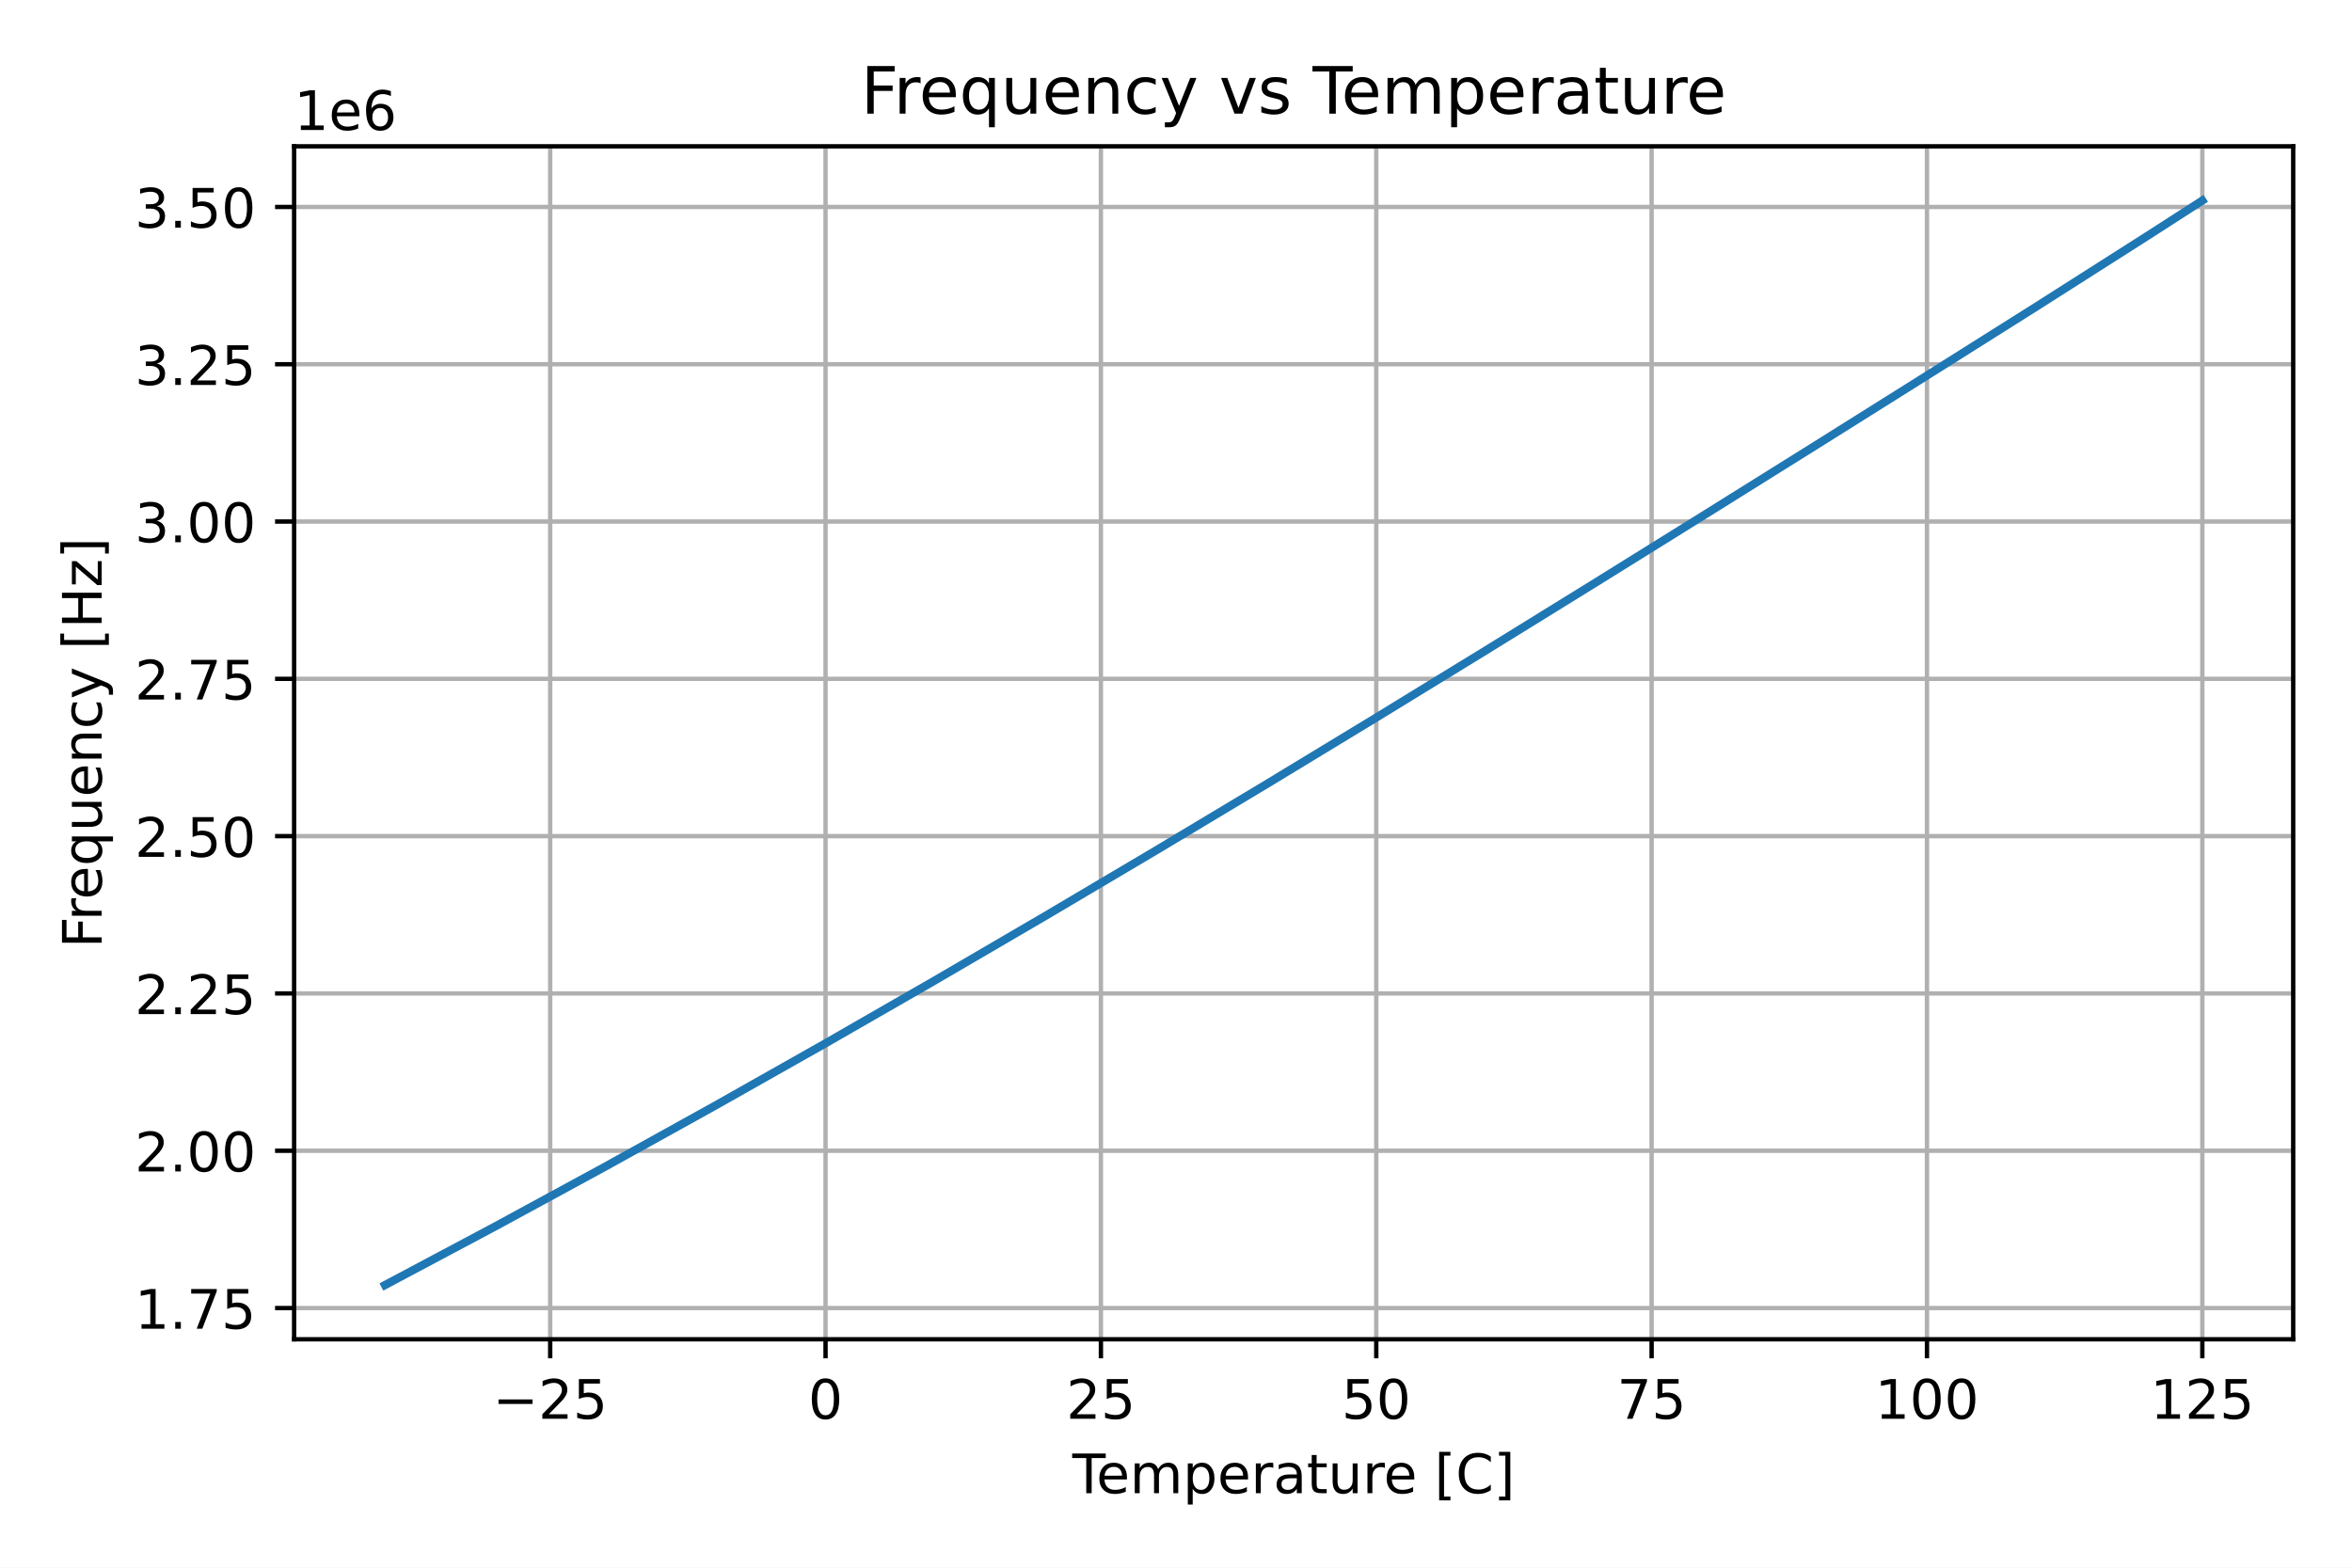
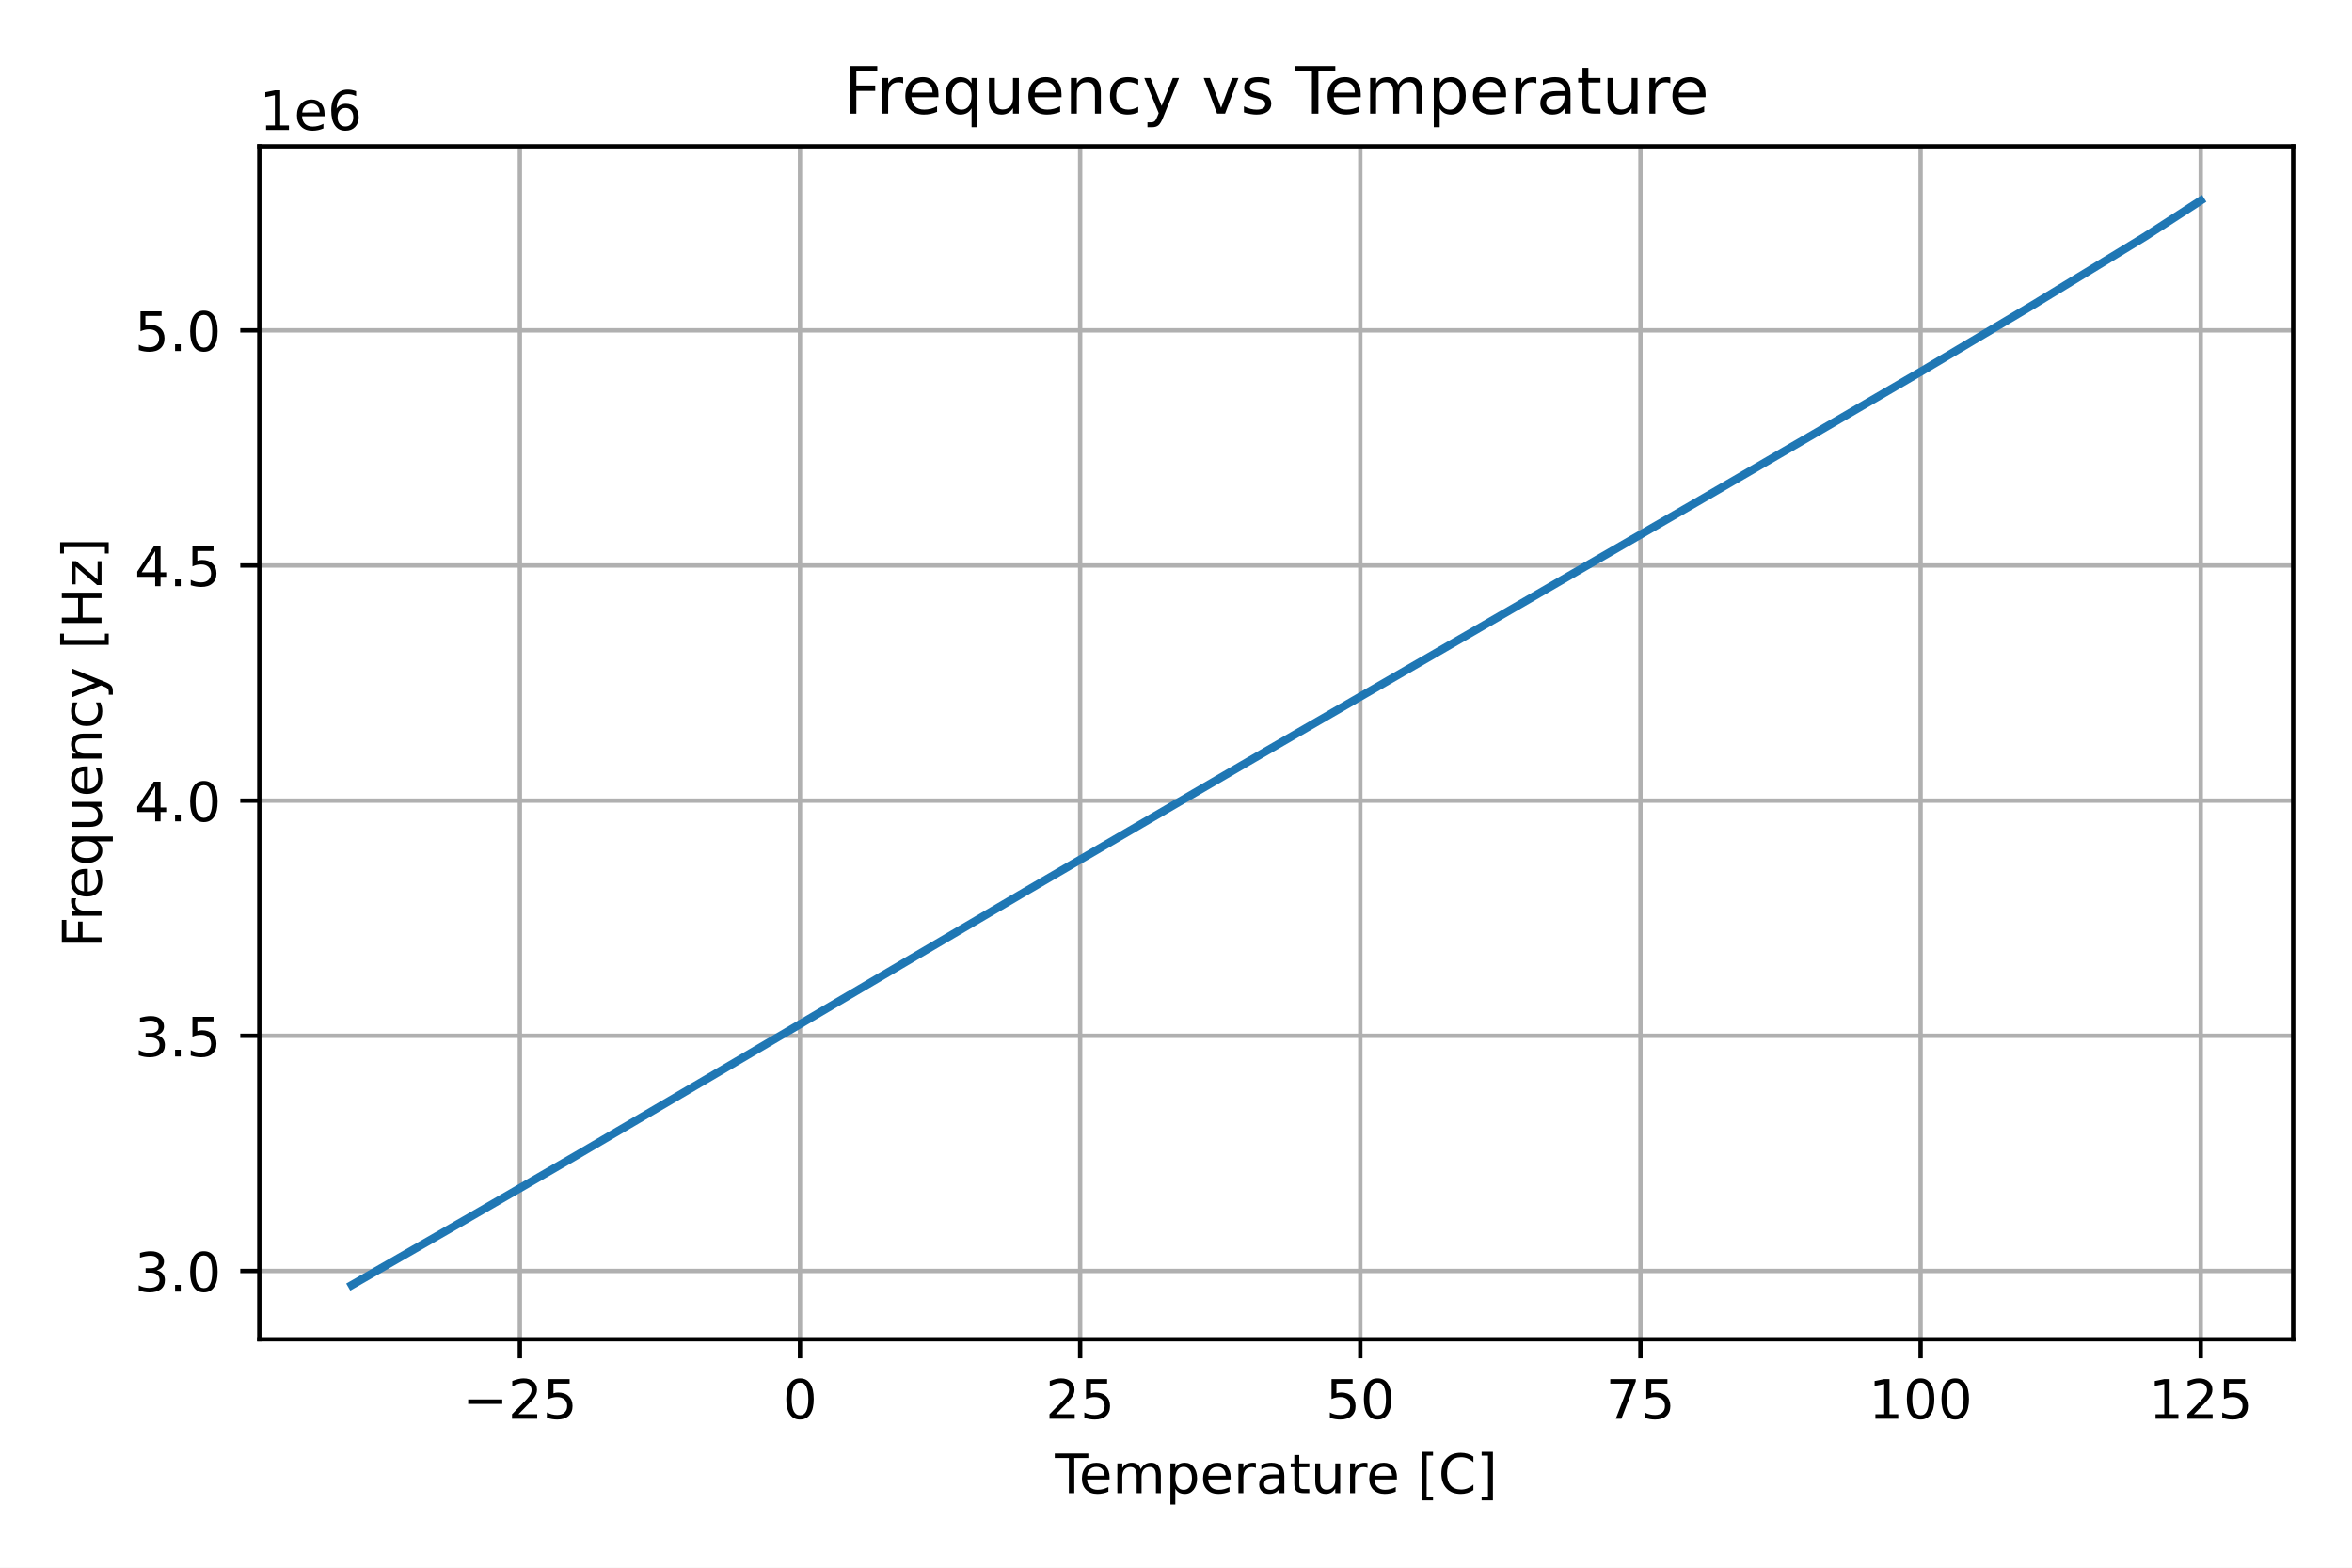
<svg xmlns="http://www.w3.org/2000/svg" xmlns:xlink="http://www.w3.org/1999/xlink" width="432pt" height="288pt" viewBox="0 0 432 288" version="1.1">
  <defs>
    <style type="text/css">*{stroke-linejoin: round; stroke-linecap: butt}</style>
  </defs>
  <g id="figure_1">
    <g id="patch_1">
      <path d="M 0 288  L 432 288  L 432 0  L 0 0  z " style="fill: #ffffff" />
    </g>
    <g id="axes_1">
      <g id="patch_2">
-         <path d="M 54.02 246.04  L 421.2 246.04  L 421.2 26.88  L 54.02 26.88  z " style="fill: #ffffff" />
+         <path d="M 47.63 246.04  L 421.2 246.04  L 421.2 26.88  L 47.63 26.88  z " style="fill: #ffffff" />
      </g>
      <g id="matplotlib.axis_1">
        <g id="xtick_1">
          <g id="line2d_1">
-             <path d="M 101.055 246.04  L 101.055 26.88  " clip-path="url(#p114d28487b)" style="fill: none; stroke: #b0b0b0; stroke-width: 0.8; stroke-linecap: square" />
+             <path d="M 95.484 246.04  L 95.484 26.88  " clip-path="url(#p0d66de7eac)" style="fill: none; stroke: #b0b0b0; stroke-width: 0.8; stroke-linecap: square" />
          </g>
          <g id="line2d_2">
            <defs>
-               <path id="m4a5ccade51" d="M 0 0  L 0 3.5  " style="stroke: #000000; stroke-width: 0.8" />
-             </defs>
-             <g>
-               <use xlink:href="#m4a5ccade51" x="101.055" y="246.04" style="stroke: #000000; stroke-width: 0.8" />
+               <path id="m27288f7669" d="M 0 0  L 0 3.5  " style="stroke: #000000; stroke-width: 0.8" />
+             </defs>
+             <g>
+               <use xlink:href="#m27288f7669" x="95.484" y="246.04" style="stroke: #000000; stroke-width: 0.8" />
            </g>
          </g>
          <g id="text_1">
-             <g transform="translate(90.50311 260.6384) scale(0.1 -0.1)">
+             <g transform="translate(84.93166 260.6384) scale(0.1 -0.1)">
              <defs>
                <path id="DejaVuSans-2212" d="M 678 2272  L 4684 2272  L 4684 1741  L 678 1741  L 678 2272  z " transform="scale(0.015625)" />
                <path id="DejaVuSans-32" d="M 1228 531  L 3431 531  L 3431 0  L 469 0  L 469 531  Q 828 903 1448 1529  Q 2069 2156 2228 2338  Q 2531 2678 2651 2914  Q 2772 3150 2772 3378  Q 2772 3750 2511 3984  Q 2250 4219 1831 4219  Q 1534 4219 1204 4116  Q 875 4013 500 3803  L 500 4441  Q 881 4594 1212 4672  Q 1544 4750 1819 4750  Q 2544 4750 2975 4387  Q 3406 4025 3406 3419  Q 3406 3131 3298 2873  Q 3191 2616 2906 2266  Q 2828 2175 2409 1742  Q 1991 1309 1228 531  z " transform="scale(0.015625)" />
                <path id="DejaVuSans-35" d="M 691 4666  L 3169 4666  L 3169 4134  L 1269 4134  L 1269 2991  Q 1406 3038 1543 3061  Q 1681 3084 1819 3084  Q 2600 3084 3056 2656  Q 3513 2228 3513 1497  Q 3513 744 3044 326  Q 2575 -91 1722 -91  Q 1428 -91 1123 -41  Q 819 9 494 109  L 494 744  Q 775 591 1075 516  Q 1375 441 1709 441  Q 2250 441 2565 725  Q 2881 1009 2881 1497  Q 2881 1984 2565 2268  Q 2250 2553 1709 2553  Q 1456 2553 1204 2497  Q 953 2441 691 2322  L 691 4666  z " transform="scale(0.015625)" />
              </defs>
              <use xlink:href="#DejaVuSans-2212" />
              <use xlink:href="#DejaVuSans-32" transform="translate(83.78906 0)" />
              <use xlink:href="#DejaVuSans-35" transform="translate(147.4121 0)" />
            </g>
          </g>
        </g>
        <g id="xtick_2">
          <g id="line2d_3">
-             <path d="M 151.631 246.04  L 151.631 26.88  " clip-path="url(#p114d28487b)" style="fill: none; stroke: #b0b0b0; stroke-width: 0.8; stroke-linecap: square" />
+             <path d="M 146.94 246.04  L 146.94 26.88  " clip-path="url(#p0d66de7eac)" style="fill: none; stroke: #b0b0b0; stroke-width: 0.8; stroke-linecap: square" />
          </g>
          <g id="line2d_4">
            <g>
-               <use xlink:href="#m4a5ccade51" x="151.631" y="246.04" style="stroke: #000000; stroke-width: 0.8" />
+               <use xlink:href="#m27288f7669" x="146.94" y="246.04" style="stroke: #000000; stroke-width: 0.8" />
            </g>
          </g>
          <g id="text_2">
-             <g transform="translate(148.45 260.6384) scale(0.1 -0.1)">
+             <g transform="translate(143.7587 260.6384) scale(0.1 -0.1)">
              <defs>
                <path id="DejaVuSans-30" d="M 2034 4250  Q 1547 4250 1301 3770  Q 1056 3291 1056 2328  Q 1056 1369 1301 889  Q 1547 409 2034 409  Q 2525 409 2770 889  Q 3016 1369 3016 2328  Q 3016 3291 2770 3770  Q 2525 4250 2034 4250  z M 2034 4750  Q 2819 4750 3233 4129  Q 3647 3509 3647 2328  Q 3647 1150 3233 529  Q 2819 -91 2034 -91  Q 1250 -91 836 529  Q 422 1150 422 2328  Q 422 3509 836 4129  Q 1250 4750 2034 4750  z " transform="scale(0.015625)" />
              </defs>
              <use xlink:href="#DejaVuSans-30" />
            </g>
          </g>
        </g>
        <g id="xtick_3">
          <g id="line2d_5">
-             <path d="M 202.207 246.04  L 202.207 26.88  " clip-path="url(#p114d28487b)" style="fill: none; stroke: #b0b0b0; stroke-width: 0.8; stroke-linecap: square" />
+             <path d="M 198.396 246.04  L 198.396 26.88  " clip-path="url(#p0d66de7eac)" style="fill: none; stroke: #b0b0b0; stroke-width: 0.8; stroke-linecap: square" />
          </g>
          <g id="line2d_6">
            <g>
-               <use xlink:href="#m4a5ccade51" x="202.207" y="246.04" style="stroke: #000000; stroke-width: 0.8" />
+               <use xlink:href="#m27288f7669" x="198.396" y="246.04" style="stroke: #000000; stroke-width: 0.8" />
            </g>
          </g>
          <g id="text_3">
-             <g transform="translate(195.8445 260.6384) scale(0.1 -0.1)">
+             <g transform="translate(192.0334 260.6384) scale(0.1 -0.1)">
              <use xlink:href="#DejaVuSans-32" />
              <use xlink:href="#DejaVuSans-35" transform="translate(63.62305 0)" />
            </g>
          </g>
        </g>
        <g id="xtick_4">
          <g id="line2d_7">
-             <path d="M 252.783 246.04  L 252.783 26.88  " clip-path="url(#p114d28487b)" style="fill: none; stroke: #b0b0b0; stroke-width: 0.8; stroke-linecap: square" />
+             <path d="M 249.852 246.04  L 249.852 26.88  " clip-path="url(#p0d66de7eac)" style="fill: none; stroke: #b0b0b0; stroke-width: 0.8; stroke-linecap: square" />
          </g>
          <g id="line2d_8">
            <g>
-               <use xlink:href="#m4a5ccade51" x="252.783" y="246.04" style="stroke: #000000; stroke-width: 0.8" />
+               <use xlink:href="#m27288f7669" x="249.852" y="246.04" style="stroke: #000000; stroke-width: 0.8" />
            </g>
          </g>
          <g id="text_4">
-             <g transform="translate(246.4202 260.6384) scale(0.1 -0.1)">
+             <g transform="translate(243.4893 260.6384) scale(0.1 -0.1)">
              <use xlink:href="#DejaVuSans-35" />
              <use xlink:href="#DejaVuSans-30" transform="translate(63.62305 0)" />
            </g>
          </g>
        </g>
        <g id="xtick_5">
          <g id="line2d_9">
-             <path d="M 303.358 246.04  L 303.358 26.88  " clip-path="url(#p114d28487b)" style="fill: none; stroke: #b0b0b0; stroke-width: 0.8; stroke-linecap: square" />
+             <path d="M 301.308 246.04  L 301.308 26.88  " clip-path="url(#p0d66de7eac)" style="fill: none; stroke: #b0b0b0; stroke-width: 0.8; stroke-linecap: square" />
          </g>
          <g id="line2d_10">
            <g>
-               <use xlink:href="#m4a5ccade51" x="303.358" y="246.04" style="stroke: #000000; stroke-width: 0.8" />
+               <use xlink:href="#m27288f7669" x="301.308" y="246.04" style="stroke: #000000; stroke-width: 0.8" />
            </g>
          </g>
          <g id="text_5">
-             <g transform="translate(296.996 260.6384) scale(0.1 -0.1)">
+             <g transform="translate(294.9452 260.6384) scale(0.1 -0.1)">
              <defs>
                <path id="DejaVuSans-37" d="M 525 4666  L 3525 4666  L 3525 4397  L 1831 0  L 1172 0  L 2766 4134  L 525 4134  L 525 4666  z " transform="scale(0.015625)" />
              </defs>
              <use xlink:href="#DejaVuSans-37" />
              <use xlink:href="#DejaVuSans-35" transform="translate(63.62305 0)" />
            </g>
          </g>
        </g>
        <g id="xtick_6">
          <g id="line2d_11">
-             <path d="M 353.934 246.04  L 353.934 26.88  " clip-path="url(#p114d28487b)" style="fill: none; stroke: #b0b0b0; stroke-width: 0.8; stroke-linecap: square" />
+             <path d="M 352.764 246.04  L 352.764 26.88  " clip-path="url(#p0d66de7eac)" style="fill: none; stroke: #b0b0b0; stroke-width: 0.8; stroke-linecap: square" />
          </g>
          <g id="line2d_12">
            <g>
-               <use xlink:href="#m4a5ccade51" x="353.934" y="246.04" style="stroke: #000000; stroke-width: 0.8" />
+               <use xlink:href="#m27288f7669" x="352.764" y="246.04" style="stroke: #000000; stroke-width: 0.8" />
            </g>
          </g>
          <g id="text_6">
-             <g transform="translate(344.3905 260.6384) scale(0.1 -0.1)">
+             <g transform="translate(343.2199 260.6384) scale(0.1 -0.1)">
              <defs>
                <path id="DejaVuSans-31" d="M 794 531  L 1825 531  L 1825 4091  L 703 3866  L 703 4441  L 1819 4666  L 2450 4666  L 2450 531  L 3481 531  L 3481 0  L 794 0  L 794 531  z " transform="scale(0.015625)" />
              </defs>
              <use xlink:href="#DejaVuSans-31" />
              <use xlink:href="#DejaVuSans-30" transform="translate(63.62305 0)" />
              <use xlink:href="#DejaVuSans-30" transform="translate(127.2461 0)" />
            </g>
          </g>
        </g>
        <g id="xtick_7">
          <g id="line2d_13">
-             <path d="M 404.51 246.04  L 404.51 26.88  " clip-path="url(#p114d28487b)" style="fill: none; stroke: #b0b0b0; stroke-width: 0.8; stroke-linecap: square" />
+             <path d="M 404.22 246.04  L 404.22 26.88  " clip-path="url(#p0d66de7eac)" style="fill: none; stroke: #b0b0b0; stroke-width: 0.8; stroke-linecap: square" />
          </g>
          <g id="line2d_14">
            <g>
-               <use xlink:href="#m4a5ccade51" x="404.51" y="246.04" style="stroke: #000000; stroke-width: 0.8" />
+               <use xlink:href="#m27288f7669" x="404.22" y="246.04" style="stroke: #000000; stroke-width: 0.8" />
            </g>
          </g>
          <g id="text_7">
-             <g transform="translate(394.9663 260.6384) scale(0.1 -0.1)">
+             <g transform="translate(394.6758 260.6384) scale(0.1 -0.1)">
              <use xlink:href="#DejaVuSans-31" />
              <use xlink:href="#DejaVuSans-32" transform="translate(63.62305 0)" />
              <use xlink:href="#DejaVuSans-35" transform="translate(127.2461 0)" />
            </g>
          </g>
        </g>
        <g id="text_8">
-           <g transform="translate(196.9584 274.3166) scale(0.1 -0.1)">
+           <g transform="translate(193.7634 274.3166) scale(0.1 -0.1)">
            <defs>
              <path id="DejaVuSans-54" d="M -19 4666  L 3928 4666  L 3928 4134  L 2272 4134  L 2272 0  L 1638 0  L 1638 4134  L -19 4134  L -19 4666  z " transform="scale(0.015625)" />
              <path id="DejaVuSans-65" d="M 3597 1894  L 3597 1613  L 953 1613  Q 991 1019 1311 708  Q 1631 397 2203 397  Q 2534 397 2845 478  Q 3156 559 3463 722  L 3463 178  Q 3153 47 2828 -22  Q 2503 -91 2169 -91  Q 1331 -91 842 396  Q 353 884 353 1716  Q 353 2575 817 3079  Q 1281 3584 2069 3584  Q 2775 3584 3186 3129  Q 3597 2675 3597 1894  z M 3022 2063  Q 3016 2534 2758 2815  Q 2500 3097 2075 3097  Q 1594 3097 1305 2825  Q 1016 2553 972 2059  L 3022 2063  z " transform="scale(0.015625)" />
              <path id="DejaVuSans-6d" d="M 3328 2828  Q 3544 3216 3844 3400  Q 4144 3584 4550 3584  Q 5097 3584 5394 3201  Q 5691 2819 5691 2113  L 5691 0  L 5113 0  L 5113 2094  Q 5113 2597 4934 2840  Q 4756 3084 4391 3084  Q 3944 3084 3684 2787  Q 3425 2491 3425 1978  L 3425 0  L 2847 0  L 2847 2094  Q 2847 2600 2669 2842  Q 2491 3084 2119 3084  Q 1678 3084 1418 2786  Q 1159 2488 1159 1978  L 1159 0  L 581 0  L 581 3500  L 1159 3500  L 1159 2956  Q 1356 3278 1631 3431  Q 1906 3584 2284 3584  Q 2666 3584 2933 3390  Q 3200 3197 3328 2828  z " transform="scale(0.015625)" />
              <path id="DejaVuSans-70" d="M 1159 525  L 1159 -1331  L 581 -1331  L 581 3500  L 1159 3500  L 1159 2969  Q 1341 3281 1617 3432  Q 1894 3584 2278 3584  Q 2916 3584 3314 3078  Q 3713 2572 3713 1747  Q 3713 922 3314 415  Q 2916 -91 2278 -91  Q 1894 -91 1617 61  Q 1341 213 1159 525  z M 3116 1747  Q 3116 2381 2855 2742  Q 2594 3103 2138 3103  Q 1681 3103 1420 2742  Q 1159 2381 1159 1747  Q 1159 1113 1420 752  Q 1681 391 2138 391  Q 2594 391 2855 752  Q 3116 1113 3116 1747  z " transform="scale(0.015625)" />
              <path id="DejaVuSans-72" d="M 2631 2963  Q 2534 3019 2420 3045  Q 2306 3072 2169 3072  Q 1681 3072 1420 2755  Q 1159 2438 1159 1844  L 1159 0  L 581 0  L 581 3500  L 1159 3500  L 1159 2956  Q 1341 3275 1631 3429  Q 1922 3584 2338 3584  Q 2397 3584 2469 3576  Q 2541 3569 2628 3553  L 2631 2963  z " transform="scale(0.015625)" />
              <path id="DejaVuSans-61" d="M 2194 1759  Q 1497 1759 1228 1600  Q 959 1441 959 1056  Q 959 750 1161 570  Q 1363 391 1709 391  Q 2188 391 2477 730  Q 2766 1069 2766 1631  L 2766 1759  L 2194 1759  z M 3341 1997  L 3341 0  L 2766 0  L 2766 531  Q 2569 213 2275 61  Q 1981 -91 1556 -91  Q 1019 -91 701 211  Q 384 513 384 1019  Q 384 1609 779 1909  Q 1175 2209 1959 2209  L 2766 2209  L 2766 2266  Q 2766 2663 2505 2880  Q 2244 3097 1772 3097  Q 1472 3097 1187 3025  Q 903 2953 641 2809  L 641 3341  Q 956 3463 1253 3523  Q 1550 3584 1831 3584  Q 2591 3584 2966 3190  Q 3341 2797 3341 1997  z " transform="scale(0.015625)" />
              <path id="DejaVuSans-74" d="M 1172 4494  L 1172 3500  L 2356 3500  L 2356 3053  L 1172 3053  L 1172 1153  Q 1172 725 1289 603  Q 1406 481 1766 481  L 2356 481  L 2356 0  L 1766 0  Q 1100 0 847 248  Q 594 497 594 1153  L 594 3053  L 172 3053  L 172 3500  L 594 3500  L 594 4494  L 1172 4494  z " transform="scale(0.015625)" />
              <path id="DejaVuSans-75" d="M 544 1381  L 544 3500  L 1119 3500  L 1119 1403  Q 1119 906 1312 657  Q 1506 409 1894 409  Q 2359 409 2629 706  Q 2900 1003 2900 1516  L 2900 3500  L 3475 3500  L 3475 0  L 2900 0  L 2900 538  Q 2691 219 2414 64  Q 2138 -91 1772 -91  Q 1169 -91 856 284  Q 544 659 544 1381  z M 1991 3584  L 1991 3584  z " transform="scale(0.015625)" />
              <path id="DejaVuSans-20" transform="scale(0.015625)" />
              <path id="DejaVuSans-5b" d="M 550 4863  L 1875 4863  L 1875 4416  L 1125 4416  L 1125 -397  L 1875 -397  L 1875 -844  L 550 -844  L 550 4863  z " transform="scale(0.015625)" />
              <path id="DejaVuSans-43" d="M 4122 4306  L 4122 3641  Q 3803 3938 3442 4084  Q 3081 4231 2675 4231  Q 1875 4231 1450 3742  Q 1025 3253 1025 2328  Q 1025 1406 1450 917  Q 1875 428 2675 428  Q 3081 428 3442 575  Q 3803 722 4122 1019  L 4122 359  Q 3791 134 3420 21  Q 3050 -91 2638 -91  Q 1578 -91 968 557  Q 359 1206 359 2328  Q 359 3453 968 4101  Q 1578 4750 2638 4750  Q 3056 4750 3426 4639  Q 3797 4528 4122 4306  z " transform="scale(0.015625)" />
              <path id="DejaVuSans-5d" d="M 1947 4863  L 1947 -844  L 622 -844  L 622 -397  L 1369 -397  L 1369 4416  L 622 4416  L 622 4863  L 1947 4863  z " transform="scale(0.015625)" />
            </defs>
            <use xlink:href="#DejaVuSans-54" />
            <use xlink:href="#DejaVuSans-65" transform="translate(44.08398 0)" />
            <use xlink:href="#DejaVuSans-6d" transform="translate(105.6074 0)" />
            <use xlink:href="#DejaVuSans-70" transform="translate(203.0195 0)" />
            <use xlink:href="#DejaVuSans-65" transform="translate(266.4961 0)" />
            <use xlink:href="#DejaVuSans-72" transform="translate(328.0195 0)" />
            <use xlink:href="#DejaVuSans-61" transform="translate(369.1328 0)" />
            <use xlink:href="#DejaVuSans-74" transform="translate(430.4121 0)" />
            <use xlink:href="#DejaVuSans-75" transform="translate(469.6211 0)" />
            <use xlink:href="#DejaVuSans-72" transform="translate(533 0)" />
            <use xlink:href="#DejaVuSans-65" transform="translate(571.8633 0)" />
            <use xlink:href="#DejaVuSans-20" transform="translate(633.3867 0)" />
            <use xlink:href="#DejaVuSans-5b" transform="translate(665.1738 0)" />
            <use xlink:href="#DejaVuSans-43" transform="translate(704.1875 0)" />
            <use xlink:href="#DejaVuSans-5d" transform="translate(774.0117 0)" />
          </g>
        </g>
      </g>
      <g id="matplotlib.axis_2">
        <g id="ytick_1">
          <g id="line2d_15">
-             <path d="M 54.02 240.301  L 421.2 240.301  " clip-path="url(#p114d28487b)" style="fill: none; stroke: #b0b0b0; stroke-width: 0.8; stroke-linecap: square" />
+             <path d="M 47.63 233.487  L 421.2 233.487  " clip-path="url(#p0d66de7eac)" style="fill: none; stroke: #b0b0b0; stroke-width: 0.8; stroke-linecap: square" />
          </g>
          <g id="line2d_16">
            <defs>
-               <path id="m161fe35171" d="M 0 0  L -3.5 0  " style="stroke: #000000; stroke-width: 0.8" />
-             </defs>
-             <g>
-               <use xlink:href="#m161fe35171" x="54.02" y="240.301" style="stroke: #000000; stroke-width: 0.8" />
+               <path id="m14bbee55b6" d="M 0 0  L -3.5 0  " style="stroke: #000000; stroke-width: 0.8" />
+             </defs>
+             <g>
+               <use xlink:href="#m14bbee55b6" x="47.63" y="233.487" style="stroke: #000000; stroke-width: 0.8" />
            </g>
          </g>
          <g id="text_9">
-             <g transform="translate(24.75437 244.1001) scale(0.1 -0.1)">
-               <defs>
+             <g transform="translate(24.72687 237.2858) scale(0.1 -0.1)">
+               <defs>
+                 <path id="DejaVuSans-33" d="M 2597 2516  Q 3050 2419 3304 2112  Q 3559 1806 3559 1356  Q 3559 666 3084 287  Q 2609 -91 1734 -91  Q 1441 -91 1130 -33  Q 819 25 488 141  L 488 750  Q 750 597 1062 519  Q 1375 441 1716 441  Q 2309 441 2620 675  Q 2931 909 2931 1356  Q 2931 1769 2642 2001  Q 2353 2234 1838 2234  L 1294 2234  L 1294 2753  L 1863 2753  Q 2328 2753 2575 2939  Q 2822 3125 2822 3475  Q 2822 3834 2567 4026  Q 2313 4219 1838 4219  Q 1578 4219 1281 4162  Q 984 4106 628 3988  L 628 4550  Q 988 4650 1302 4700  Q 1616 4750 1894 4750  Q 2613 4750 3031 4423  Q 3450 4097 3450 3541  Q 3450 3153 3228 2886  Q 3006 2619 2597 2516  z " transform="scale(0.015625)" />
                <path id="DejaVuSans-2e" d="M 684 794  L 1344 794  L 1344 0  L 684 0  L 684 794  z " transform="scale(0.015625)" />
              </defs>
-               <use xlink:href="#DejaVuSans-31" />
-               <use xlink:href="#DejaVuSans-2e" transform="translate(63.62305 0)" />
-               <use xlink:href="#DejaVuSans-37" transform="translate(95.41016 0)" />
-               <use xlink:href="#DejaVuSans-35" transform="translate(159.0332 0)" />
+               <use xlink:href="#DejaVuSans-33" />
+               <use xlink:href="#DejaVuSans-2e" transform="translate(63.62305 0)" />
+               <use xlink:href="#DejaVuSans-30" transform="translate(95.41016 0)" />
            </g>
          </g>
        </g>
        <g id="ytick_2">
          <g id="line2d_17">
-             <path d="M 54.02 211.404  L 421.2 211.404  " clip-path="url(#p114d28487b)" style="fill: none; stroke: #b0b0b0; stroke-width: 0.8; stroke-linecap: square" />
+             <path d="M 47.63 190.286  L 421.2 190.286  " clip-path="url(#p0d66de7eac)" style="fill: none; stroke: #b0b0b0; stroke-width: 0.8; stroke-linecap: square" />
          </g>
          <g id="line2d_18">
            <g>
-               <use xlink:href="#m161fe35171" x="54.02" y="211.404" style="stroke: #000000; stroke-width: 0.8" />
+               <use xlink:href="#m14bbee55b6" x="47.63" y="190.286" style="stroke: #000000; stroke-width: 0.8" />
            </g>
          </g>
          <g id="text_10">
-             <g transform="translate(24.75437 215.2028) scale(0.1 -0.1)">
-               <use xlink:href="#DejaVuSans-32" />
-               <use xlink:href="#DejaVuSans-2e" transform="translate(63.62305 0)" />
-               <use xlink:href="#DejaVuSans-30" transform="translate(95.41016 0)" />
-               <use xlink:href="#DejaVuSans-30" transform="translate(159.0332 0)" />
+             <g transform="translate(24.72687 194.0857) scale(0.1 -0.1)">
+               <use xlink:href="#DejaVuSans-33" />
+               <use xlink:href="#DejaVuSans-2e" transform="translate(63.62305 0)" />
+               <use xlink:href="#DejaVuSans-35" transform="translate(95.41016 0)" />
            </g>
          </g>
        </g>
        <g id="ytick_3">
          <g id="line2d_19">
-             <path d="M 54.02 182.506  L 421.2 182.506  " clip-path="url(#p114d28487b)" style="fill: none; stroke: #b0b0b0; stroke-width: 0.8; stroke-linecap: square" />
+             <path d="M 47.63 147.086  L 421.2 147.086  " clip-path="url(#p0d66de7eac)" style="fill: none; stroke: #b0b0b0; stroke-width: 0.8; stroke-linecap: square" />
          </g>
          <g id="line2d_20">
            <g>
-               <use xlink:href="#m161fe35171" x="54.02" y="182.506" style="stroke: #000000; stroke-width: 0.8" />
+               <use xlink:href="#m14bbee55b6" x="47.63" y="147.086" style="stroke: #000000; stroke-width: 0.8" />
            </g>
          </g>
          <g id="text_11">
-             <g transform="translate(24.75437 186.3055) scale(0.1 -0.1)">
-               <use xlink:href="#DejaVuSans-32" />
-               <use xlink:href="#DejaVuSans-2e" transform="translate(63.62305 0)" />
-               <use xlink:href="#DejaVuSans-32" transform="translate(95.41016 0)" />
-               <use xlink:href="#DejaVuSans-35" transform="translate(159.0332 0)" />
+             <g transform="translate(24.72687 150.8855) scale(0.1 -0.1)">
+               <defs>
+                 <path id="DejaVuSans-34" d="M 2419 4116  L 825 1625  L 2419 1625  L 2419 4116  z M 2253 4666  L 3047 4666  L 3047 1625  L 3713 1625  L 3713 1100  L 3047 1100  L 3047 0  L 2419 0  L 2419 1100  L 313 1100  L 313 1709  L 2253 4666  z " transform="scale(0.015625)" />
+               </defs>
+               <use xlink:href="#DejaVuSans-34" />
+               <use xlink:href="#DejaVuSans-2e" transform="translate(63.62305 0)" />
+               <use xlink:href="#DejaVuSans-30" transform="translate(95.41016 0)" />
            </g>
          </g>
        </g>
        <g id="ytick_4">
          <g id="line2d_21">
-             <path d="M 54.02 153.609  L 421.2 153.609  " clip-path="url(#p114d28487b)" style="fill: none; stroke: #b0b0b0; stroke-width: 0.8; stroke-linecap: square" />
+             <path d="M 47.63 103.886  L 421.2 103.886  " clip-path="url(#p0d66de7eac)" style="fill: none; stroke: #b0b0b0; stroke-width: 0.8; stroke-linecap: square" />
          </g>
          <g id="line2d_22">
            <g>
-               <use xlink:href="#m161fe35171" x="54.02" y="153.609" style="stroke: #000000; stroke-width: 0.8" />
+               <use xlink:href="#m14bbee55b6" x="47.63" y="103.886" style="stroke: #000000; stroke-width: 0.8" />
            </g>
          </g>
          <g id="text_12">
-             <g transform="translate(24.75437 157.4082) scale(0.1 -0.1)">
-               <use xlink:href="#DejaVuSans-32" />
+             <g transform="translate(24.72687 107.6854) scale(0.1 -0.1)">
+               <use xlink:href="#DejaVuSans-34" />
              <use xlink:href="#DejaVuSans-2e" transform="translate(63.62305 0)" />
              <use xlink:href="#DejaVuSans-35" transform="translate(95.41016 0)" />
-               <use xlink:href="#DejaVuSans-30" transform="translate(159.0332 0)" />
            </g>
          </g>
        </g>
        <g id="ytick_5">
          <g id="line2d_23">
-             <path d="M 54.02 124.712  L 421.2 124.712  " clip-path="url(#p114d28487b)" style="fill: none; stroke: #b0b0b0; stroke-width: 0.8; stroke-linecap: square" />
+             <path d="M 47.63 60.686  L 421.2 60.686  " clip-path="url(#p0d66de7eac)" style="fill: none; stroke: #b0b0b0; stroke-width: 0.8; stroke-linecap: square" />
          </g>
          <g id="line2d_24">
            <g>
-               <use xlink:href="#m161fe35171" x="54.02" y="124.712" style="stroke: #000000; stroke-width: 0.8" />
+               <use xlink:href="#m14bbee55b6" x="47.63" y="60.686" style="stroke: #000000; stroke-width: 0.8" />
            </g>
          </g>
          <g id="text_13">
-             <g transform="translate(24.75437 128.5109) scale(0.1 -0.1)">
-               <use xlink:href="#DejaVuSans-32" />
-               <use xlink:href="#DejaVuSans-2e" transform="translate(63.62305 0)" />
-               <use xlink:href="#DejaVuSans-37" transform="translate(95.41016 0)" />
-               <use xlink:href="#DejaVuSans-35" transform="translate(159.0332 0)" />
-             </g>
-           </g>
-         </g>
-         <g id="ytick_6">
-           <g id="line2d_25">
-             <path d="M 54.02 95.814  L 421.2 95.814  " clip-path="url(#p114d28487b)" style="fill: none; stroke: #b0b0b0; stroke-width: 0.8; stroke-linecap: square" />
-           </g>
-           <g id="line2d_26">
-             <g>
-               <use xlink:href="#m161fe35171" x="54.02" y="95.814" style="stroke: #000000; stroke-width: 0.8" />
-             </g>
-           </g>
-           <g id="text_14">
-             <g transform="translate(24.75437 99.61363) scale(0.1 -0.1)">
-               <defs>
-                 <path id="DejaVuSans-33" d="M 2597 2516  Q 3050 2419 3304 2112  Q 3559 1806 3559 1356  Q 3559 666 3084 287  Q 2609 -91 1734 -91  Q 1441 -91 1130 -33  Q 819 25 488 141  L 488 750  Q 750 597 1062 519  Q 1375 441 1716 441  Q 2309 441 2620 675  Q 2931 909 2931 1356  Q 2931 1769 2642 2001  Q 2353 2234 1838 2234  L 1294 2234  L 1294 2753  L 1863 2753  Q 2328 2753 2575 2939  Q 2822 3125 2822 3475  Q 2822 3834 2567 4026  Q 2313 4219 1838 4219  Q 1578 4219 1281 4162  Q 984 4106 628 3988  L 628 4550  Q 988 4650 1302 4700  Q 1616 4750 1894 4750  Q 2613 4750 3031 4423  Q 3450 4097 3450 3541  Q 3450 3153 3228 2886  Q 3006 2619 2597 2516  z " transform="scale(0.015625)" />
-               </defs>
-               <use xlink:href="#DejaVuSans-33" />
+             <g transform="translate(24.72687 64.48519) scale(0.1 -0.1)">
+               <use xlink:href="#DejaVuSans-35" />
              <use xlink:href="#DejaVuSans-2e" transform="translate(63.62305 0)" />
              <use xlink:href="#DejaVuSans-30" transform="translate(95.41016 0)" />
-               <use xlink:href="#DejaVuSans-30" transform="translate(159.0332 0)" />
-             </g>
-           </g>
-         </g>
-         <g id="ytick_7">
-           <g id="line2d_27">
-             <path d="M 54.02 66.917  L 421.2 66.917  " clip-path="url(#p114d28487b)" style="fill: none; stroke: #b0b0b0; stroke-width: 0.8; stroke-linecap: square" />
-           </g>
-           <g id="line2d_28">
-             <g>
-               <use xlink:href="#m161fe35171" x="54.02" y="66.917" style="stroke: #000000; stroke-width: 0.8" />
-             </g>
-           </g>
-           <g id="text_15">
-             <g transform="translate(24.75437 70.71634) scale(0.1 -0.1)">
-               <use xlink:href="#DejaVuSans-33" />
-               <use xlink:href="#DejaVuSans-2e" transform="translate(63.62305 0)" />
-               <use xlink:href="#DejaVuSans-32" transform="translate(95.41016 0)" />
-               <use xlink:href="#DejaVuSans-35" transform="translate(159.0332 0)" />
-             </g>
-           </g>
-         </g>
-         <g id="ytick_8">
-           <g id="line2d_29">
-             <path d="M 54.02 38.02  L 421.2 38.02  " clip-path="url(#p114d28487b)" style="fill: none; stroke: #b0b0b0; stroke-width: 0.8; stroke-linecap: square" />
-           </g>
-           <g id="line2d_30">
-             <g>
-               <use xlink:href="#m161fe35171" x="54.02" y="38.02" style="stroke: #000000; stroke-width: 0.8" />
-             </g>
-           </g>
-           <g id="text_16">
-             <g transform="translate(24.75437 41.81905) scale(0.1 -0.1)">
-               <use xlink:href="#DejaVuSans-33" />
-               <use xlink:href="#DejaVuSans-2e" transform="translate(63.62305 0)" />
-               <use xlink:href="#DejaVuSans-35" transform="translate(95.41016 0)" />
-               <use xlink:href="#DejaVuSans-30" transform="translate(159.0332 0)" />
-             </g>
-           </g>
-         </g>
-         <g id="text_17">
-           <g transform="translate(18.67469 174.1647) rotate(-90) scale(0.1 -0.1)">
+             </g>
+           </g>
+         </g>
+         <g id="text_14">
+           <g transform="translate(18.64719 174.1647) rotate(-90) scale(0.1 -0.1)">
            <defs>
              <path id="DejaVuSans-46" d="M 628 4666  L 3309 4666  L 3309 4134  L 1259 4134  L 1259 2759  L 3109 2759  L 3109 2228  L 1259 2228  L 1259 0  L 628 0  L 628 4666  z " transform="scale(0.015625)" />
              <path id="DejaVuSans-71" d="M 947 1747  Q 947 1113 1208 752  Q 1469 391 1925 391  Q 2381 391 2643 752  Q 2906 1113 2906 1747  Q 2906 2381 2643 2742  Q 2381 3103 1925 3103  Q 1469 3103 1208 2742  Q 947 2381 947 1747  z M 2906 525  Q 2725 213 2448 61  Q 2172 -91 1784 -91  Q 1150 -91 751 415  Q 353 922 353 1747  Q 353 2572 751 3078  Q 1150 3584 1784 3584  Q 2172 3584 2448 3432  Q 2725 3281 2906 2969  L 2906 3500  L 3481 3500  L 3481 -1331  L 2906 -1331  L 2906 525  z " transform="scale(0.015625)" />
              <path id="DejaVuSans-6e" d="M 3513 2113  L 3513 0  L 2938 0  L 2938 2094  Q 2938 2591 2744 2837  Q 2550 3084 2163 3084  Q 1697 3084 1428 2787  Q 1159 2491 1159 1978  L 1159 0  L 581 0  L 581 3500  L 1159 3500  L 1159 2956  Q 1366 3272 1645 3428  Q 1925 3584 2291 3584  Q 2894 3584 3203 3211  Q 3513 2838 3513 2113  z " transform="scale(0.015625)" />
              <path id="DejaVuSans-63" d="M 3122 3366  L 3122 2828  Q 2878 2963 2633 3030  Q 2388 3097 2138 3097  Q 1578 3097 1268 2742  Q 959 2388 959 1747  Q 959 1106 1268 751  Q 1578 397 2138 397  Q 2388 397 2633 464  Q 2878 531 3122 666  L 3122 134  Q 2881 22 2623 -34  Q 2366 -91 2075 -91  Q 1284 -91 818 406  Q 353 903 353 1747  Q 353 2603 823 3093  Q 1294 3584 2113 3584  Q 2378 3584 2631 3529  Q 2884 3475 3122 3366  z " transform="scale(0.015625)" />
              <path id="DejaVuSans-79" d="M 2059 -325  Q 1816 -950 1584 -1140  Q 1353 -1331 966 -1331  L 506 -1331  L 506 -850  L 844 -850  Q 1081 -850 1212 -737  Q 1344 -625 1503 -206  L 1606 56  L 191 3500  L 800 3500  L 1894 763  L 2988 3500  L 3597 3500  L 2059 -325  z " transform="scale(0.015625)" />
              <path id="DejaVuSans-48" d="M 628 4666  L 1259 4666  L 1259 2753  L 3553 2753  L 3553 4666  L 4184 4666  L 4184 0  L 3553 0  L 3553 2222  L 1259 2222  L 1259 0  L 628 0  L 628 4666  z " transform="scale(0.015625)" />
              <path id="DejaVuSans-7a" d="M 353 3500  L 3084 3500  L 3084 2975  L 922 459  L 3084 459  L 3084 0  L 275 0  L 275 525  L 2438 3041  L 353 3041  L 353 3500  z " transform="scale(0.015625)" />
            </defs>
            <use xlink:href="#DejaVuSans-46" />
            <use xlink:href="#DejaVuSans-72" transform="translate(50.26953 0)" />
            <use xlink:href="#DejaVuSans-65" transform="translate(89.13281 0)" />
            <use xlink:href="#DejaVuSans-71" transform="translate(150.6562 0)" />
            <use xlink:href="#DejaVuSans-75" transform="translate(214.1328 0)" />
            <use xlink:href="#DejaVuSans-65" transform="translate(277.5117 0)" />
            <use xlink:href="#DejaVuSans-6e" transform="translate(339.0352 0)" />
            <use xlink:href="#DejaVuSans-63" transform="translate(402.4141 0)" />
            <use xlink:href="#DejaVuSans-79" transform="translate(457.3945 0)" />
            <use xlink:href="#DejaVuSans-20" transform="translate(516.5742 0)" />
            <use xlink:href="#DejaVuSans-5b" transform="translate(548.3613 0)" />
            <use xlink:href="#DejaVuSans-48" transform="translate(587.375 0)" />
            <use xlink:href="#DejaVuSans-7a" transform="translate(662.5703 0)" />
            <use xlink:href="#DejaVuSans-5d" transform="translate(715.0605 0)" />
          </g>
        </g>
-         <g id="text_18">
-           <g transform="translate(54.02 23.88) scale(0.1 -0.1)">
+         <g id="text_15">
+           <g transform="translate(47.63 23.88) scale(0.1 -0.1)">
            <defs>
              <path id="DejaVuSans-36" d="M 2113 2584  Q 1688 2584 1439 2293  Q 1191 2003 1191 1497  Q 1191 994 1439 701  Q 1688 409 2113 409  Q 2538 409 2786 701  Q 3034 994 3034 1497  Q 3034 2003 2786 2293  Q 2538 2584 2113 2584  z M 3366 4563  L 3366 3988  Q 3128 4100 2886 4159  Q 2644 4219 2406 4219  Q 1781 4219 1451 3797  Q 1122 3375 1075 2522  Q 1259 2794 1537 2939  Q 1816 3084 2150 3084  Q 2853 3084 3261 2657  Q 3669 2231 3669 1497  Q 3669 778 3244 343  Q 2819 -91 2113 -91  Q 1303 -91 875 529  Q 447 1150 447 2328  Q 447 3434 972 4092  Q 1497 4750 2381 4750  Q 2619 4750 2861 4703  Q 3103 4656 3366 4563  z " transform="scale(0.015625)" />
            </defs>
            <use xlink:href="#DejaVuSans-31" />
            <use xlink:href="#DejaVuSans-65" transform="translate(63.62305 0)" />
            <use xlink:href="#DejaVuSans-36" transform="translate(125.1465 0)" />
          </g>
        </g>
      </g>
-       <g id="line2d_31">
-         <path d="M 70.71 236.078  L 90.94 225.316  L 111.171 214.314  L 131.401 203.095  L 151.631 191.663  L 171.862 180.029  L 192.092 168.215  L 212.322 156.237  L 232.552 144.103  L 252.783 131.824  L 273.013 119.422  L 293.243 106.92  L 313.474 94.329  L 333.704 81.688  L 353.934 68.988  L 374.165 56.235  L 394.395 43.355  L 404.51 36.842  " clip-path="url(#p114d28487b)" style="fill: none; stroke: #1f77b4; stroke-width: 1.5; stroke-linecap: square" />
+       <g id="line2d_25">
+         <path d="M 64.61 236.078  L 85.193 224.243  L 105.775 212.321  L 126.358 200.244  L 146.94 188.145  L 167.522 176.023  L 188.105 163.925  L 208.687 151.918  L 229.269 139.908  L 249.852 127.983  L 270.434 116.095  L 291.017 104.158  L 311.599 92.267  L 332.181 80.297  L 352.764 68.298  L 373.346 56.053  L 393.928 43.506  L 404.22 36.842  " clip-path="url(#p0d66de7eac)" style="fill: none; stroke: #1f77b4; stroke-width: 1.5; stroke-linecap: square" />
      </g>
      <g id="patch_3">
-         <path d="M 54.02 246.04  L 54.02 26.88  " style="fill: none; stroke: #000000; stroke-width: 0.8; stroke-linejoin: miter; stroke-linecap: square" />
+         <path d="M 47.63 246.04  L 47.63 26.88  " style="fill: none; stroke: #000000; stroke-width: 0.8; stroke-linejoin: miter; stroke-linecap: square" />
      </g>
      <g id="patch_4">
        <path d="M 421.2 246.04  L 421.2 26.88  " style="fill: none; stroke: #000000; stroke-width: 0.8; stroke-linejoin: miter; stroke-linecap: square" />
      </g>
      <g id="patch_5">
-         <path d="M 54.02 246.04  L 421.2 246.04  " style="fill: none; stroke: #000000; stroke-width: 0.8; stroke-linejoin: miter; stroke-linecap: square" />
+         <path d="M 47.63 246.04  L 421.2 246.04  " style="fill: none; stroke: #000000; stroke-width: 0.8; stroke-linejoin: miter; stroke-linecap: square" />
      </g>
      <g id="patch_6">
-         <path d="M 54.02 26.88  L 421.2 26.88  " style="fill: none; stroke: #000000; stroke-width: 0.8; stroke-linejoin: miter; stroke-linecap: square" />
-       </g>
-       <g id="text_19">
-         <g transform="translate(158.1203 20.88) scale(0.12 -0.12)">
+         <path d="M 47.63 26.88  L 421.2 26.88  " style="fill: none; stroke: #000000; stroke-width: 0.8; stroke-linejoin: miter; stroke-linecap: square" />
+       </g>
+       <g id="text_16">
+         <g transform="translate(154.9253 20.88) scale(0.12 -0.12)">
          <defs>
            <path id="DejaVuSans-76" d="M 191 3500  L 800 3500  L 1894 563  L 2988 3500  L 3597 3500  L 2284 0  L 1503 0  L 191 3500  z " transform="scale(0.015625)" />
            <path id="DejaVuSans-73" d="M 2834 3397  L 2834 2853  Q 2591 2978 2328 3040  Q 2066 3103 1784 3103  Q 1356 3103 1142 2972  Q 928 2841 928 2578  Q 928 2378 1081 2264  Q 1234 2150 1697 2047  L 1894 2003  Q 2506 1872 2764 1633  Q 3022 1394 3022 966  Q 3022 478 2636 193  Q 2250 -91 1575 -91  Q 1294 -91 989 -36  Q 684 19 347 128  L 347 722  Q 666 556 975 473  Q 1284 391 1588 391  Q 1994 391 2212 530  Q 2431 669 2431 922  Q 2431 1156 2273 1281  Q 2116 1406 1581 1522  L 1381 1569  Q 847 1681 609 1914  Q 372 2147 372 2553  Q 372 3047 722 3315  Q 1072 3584 1716 3584  Q 2034 3584 2315 3537  Q 2597 3491 2834 3397  z " transform="scale(0.015625)" />
          </defs>
          <use xlink:href="#DejaVuSans-46" />
          <use xlink:href="#DejaVuSans-72" transform="translate(50.26953 0)" />
          <use xlink:href="#DejaVuSans-65" transform="translate(89.13281 0)" />
          <use xlink:href="#DejaVuSans-71" transform="translate(150.6562 0)" />
          <use xlink:href="#DejaVuSans-75" transform="translate(214.1328 0)" />
          <use xlink:href="#DejaVuSans-65" transform="translate(277.5117 0)" />
          <use xlink:href="#DejaVuSans-6e" transform="translate(339.0352 0)" />
          <use xlink:href="#DejaVuSans-63" transform="translate(402.4141 0)" />
          <use xlink:href="#DejaVuSans-79" transform="translate(457.3945 0)" />
          <use xlink:href="#DejaVuSans-20" transform="translate(516.5742 0)" />
          <use xlink:href="#DejaVuSans-76" transform="translate(548.3613 0)" />
          <use xlink:href="#DejaVuSans-73" transform="translate(607.541 0)" />
          <use xlink:href="#DejaVuSans-20" transform="translate(659.6406 0)" />
          <use xlink:href="#DejaVuSans-54" transform="translate(691.4277 0)" />
          <use xlink:href="#DejaVuSans-65" transform="translate(735.5117 0)" />
          <use xlink:href="#DejaVuSans-6d" transform="translate(797.0352 0)" />
          <use xlink:href="#DejaVuSans-70" transform="translate(894.4473 0)" />
          <use xlink:href="#DejaVuSans-65" transform="translate(957.9238 0)" />
          <use xlink:href="#DejaVuSans-72" transform="translate(1019.447 0)" />
          <use xlink:href="#DejaVuSans-61" transform="translate(1060.561 0)" />
          <use xlink:href="#DejaVuSans-74" transform="translate(1121.84 0)" />
          <use xlink:href="#DejaVuSans-75" transform="translate(1161.049 0)" />
          <use xlink:href="#DejaVuSans-72" transform="translate(1224.428 0)" />
          <use xlink:href="#DejaVuSans-65" transform="translate(1263.291 0)" />
        </g>
      </g>
    </g>
  </g>
  <defs>
-     <clipPath id="p114d28487b">
-       <rect x="54.02" y="26.88" width="367.18" height="219.16" />
+     <clipPath id="p0d66de7eac">
+       <rect x="47.63" y="26.88" width="373.57" height="219.16" />
    </clipPath>
  </defs>
</svg>
